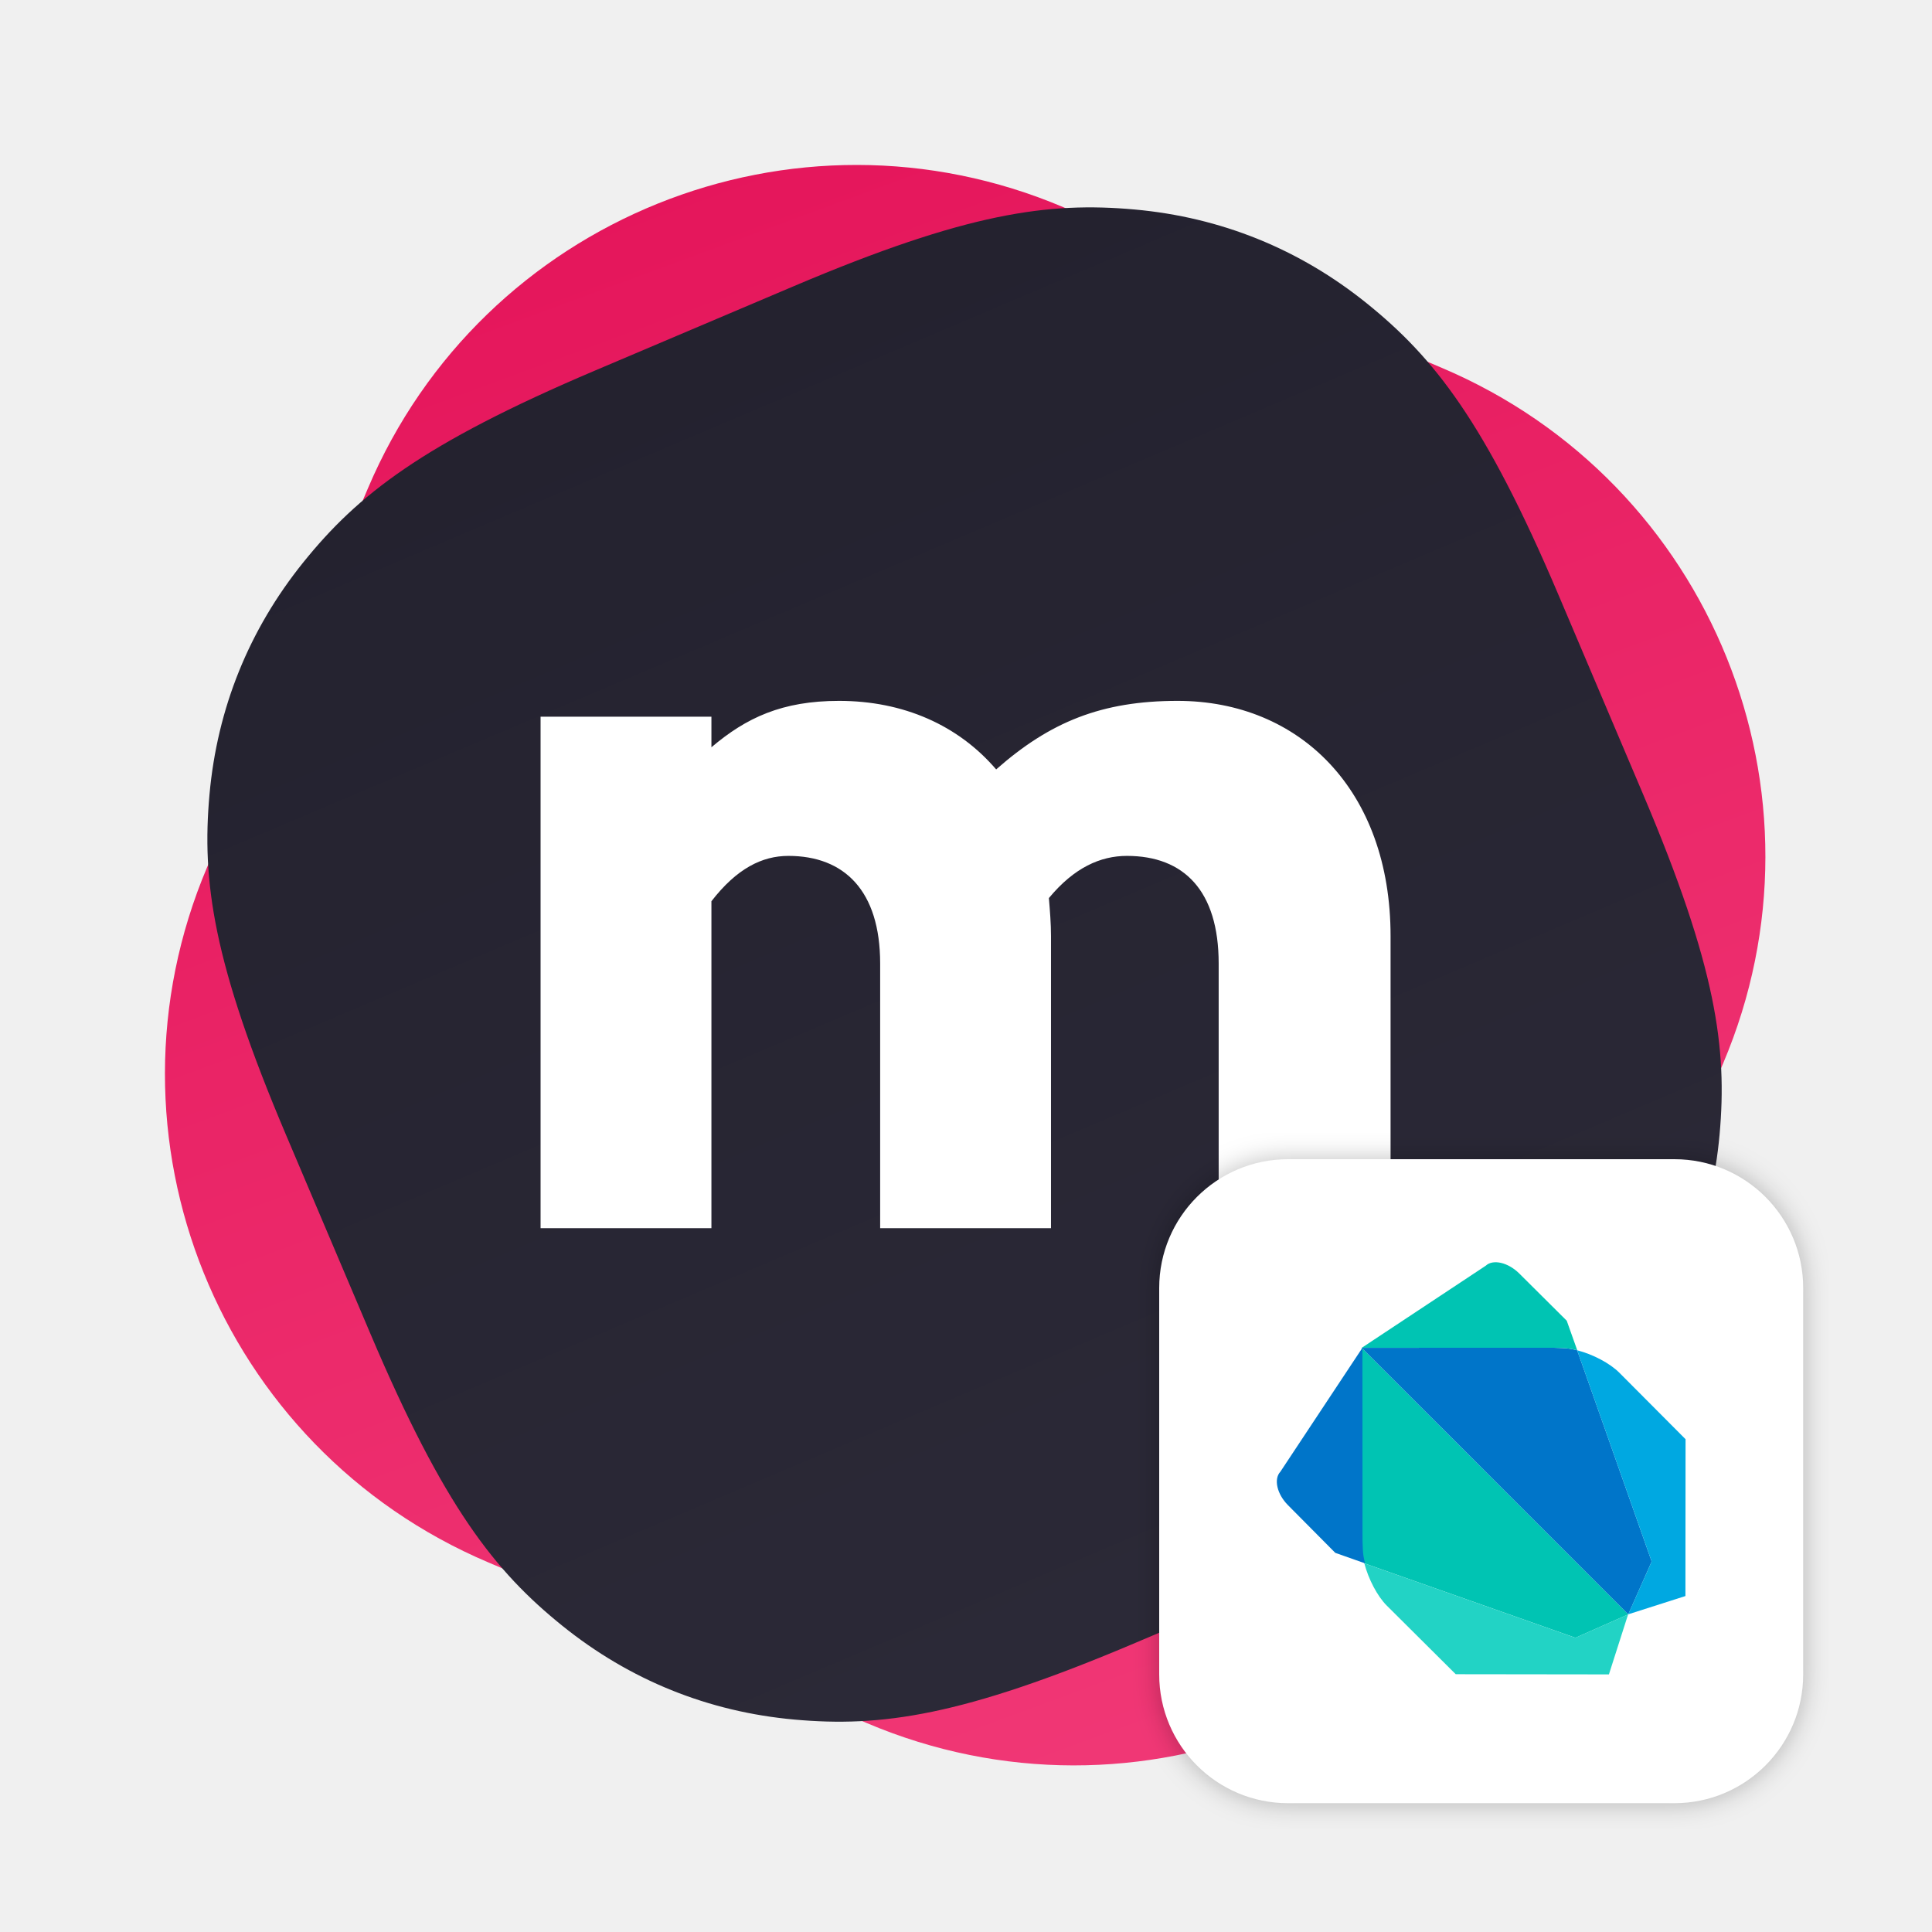
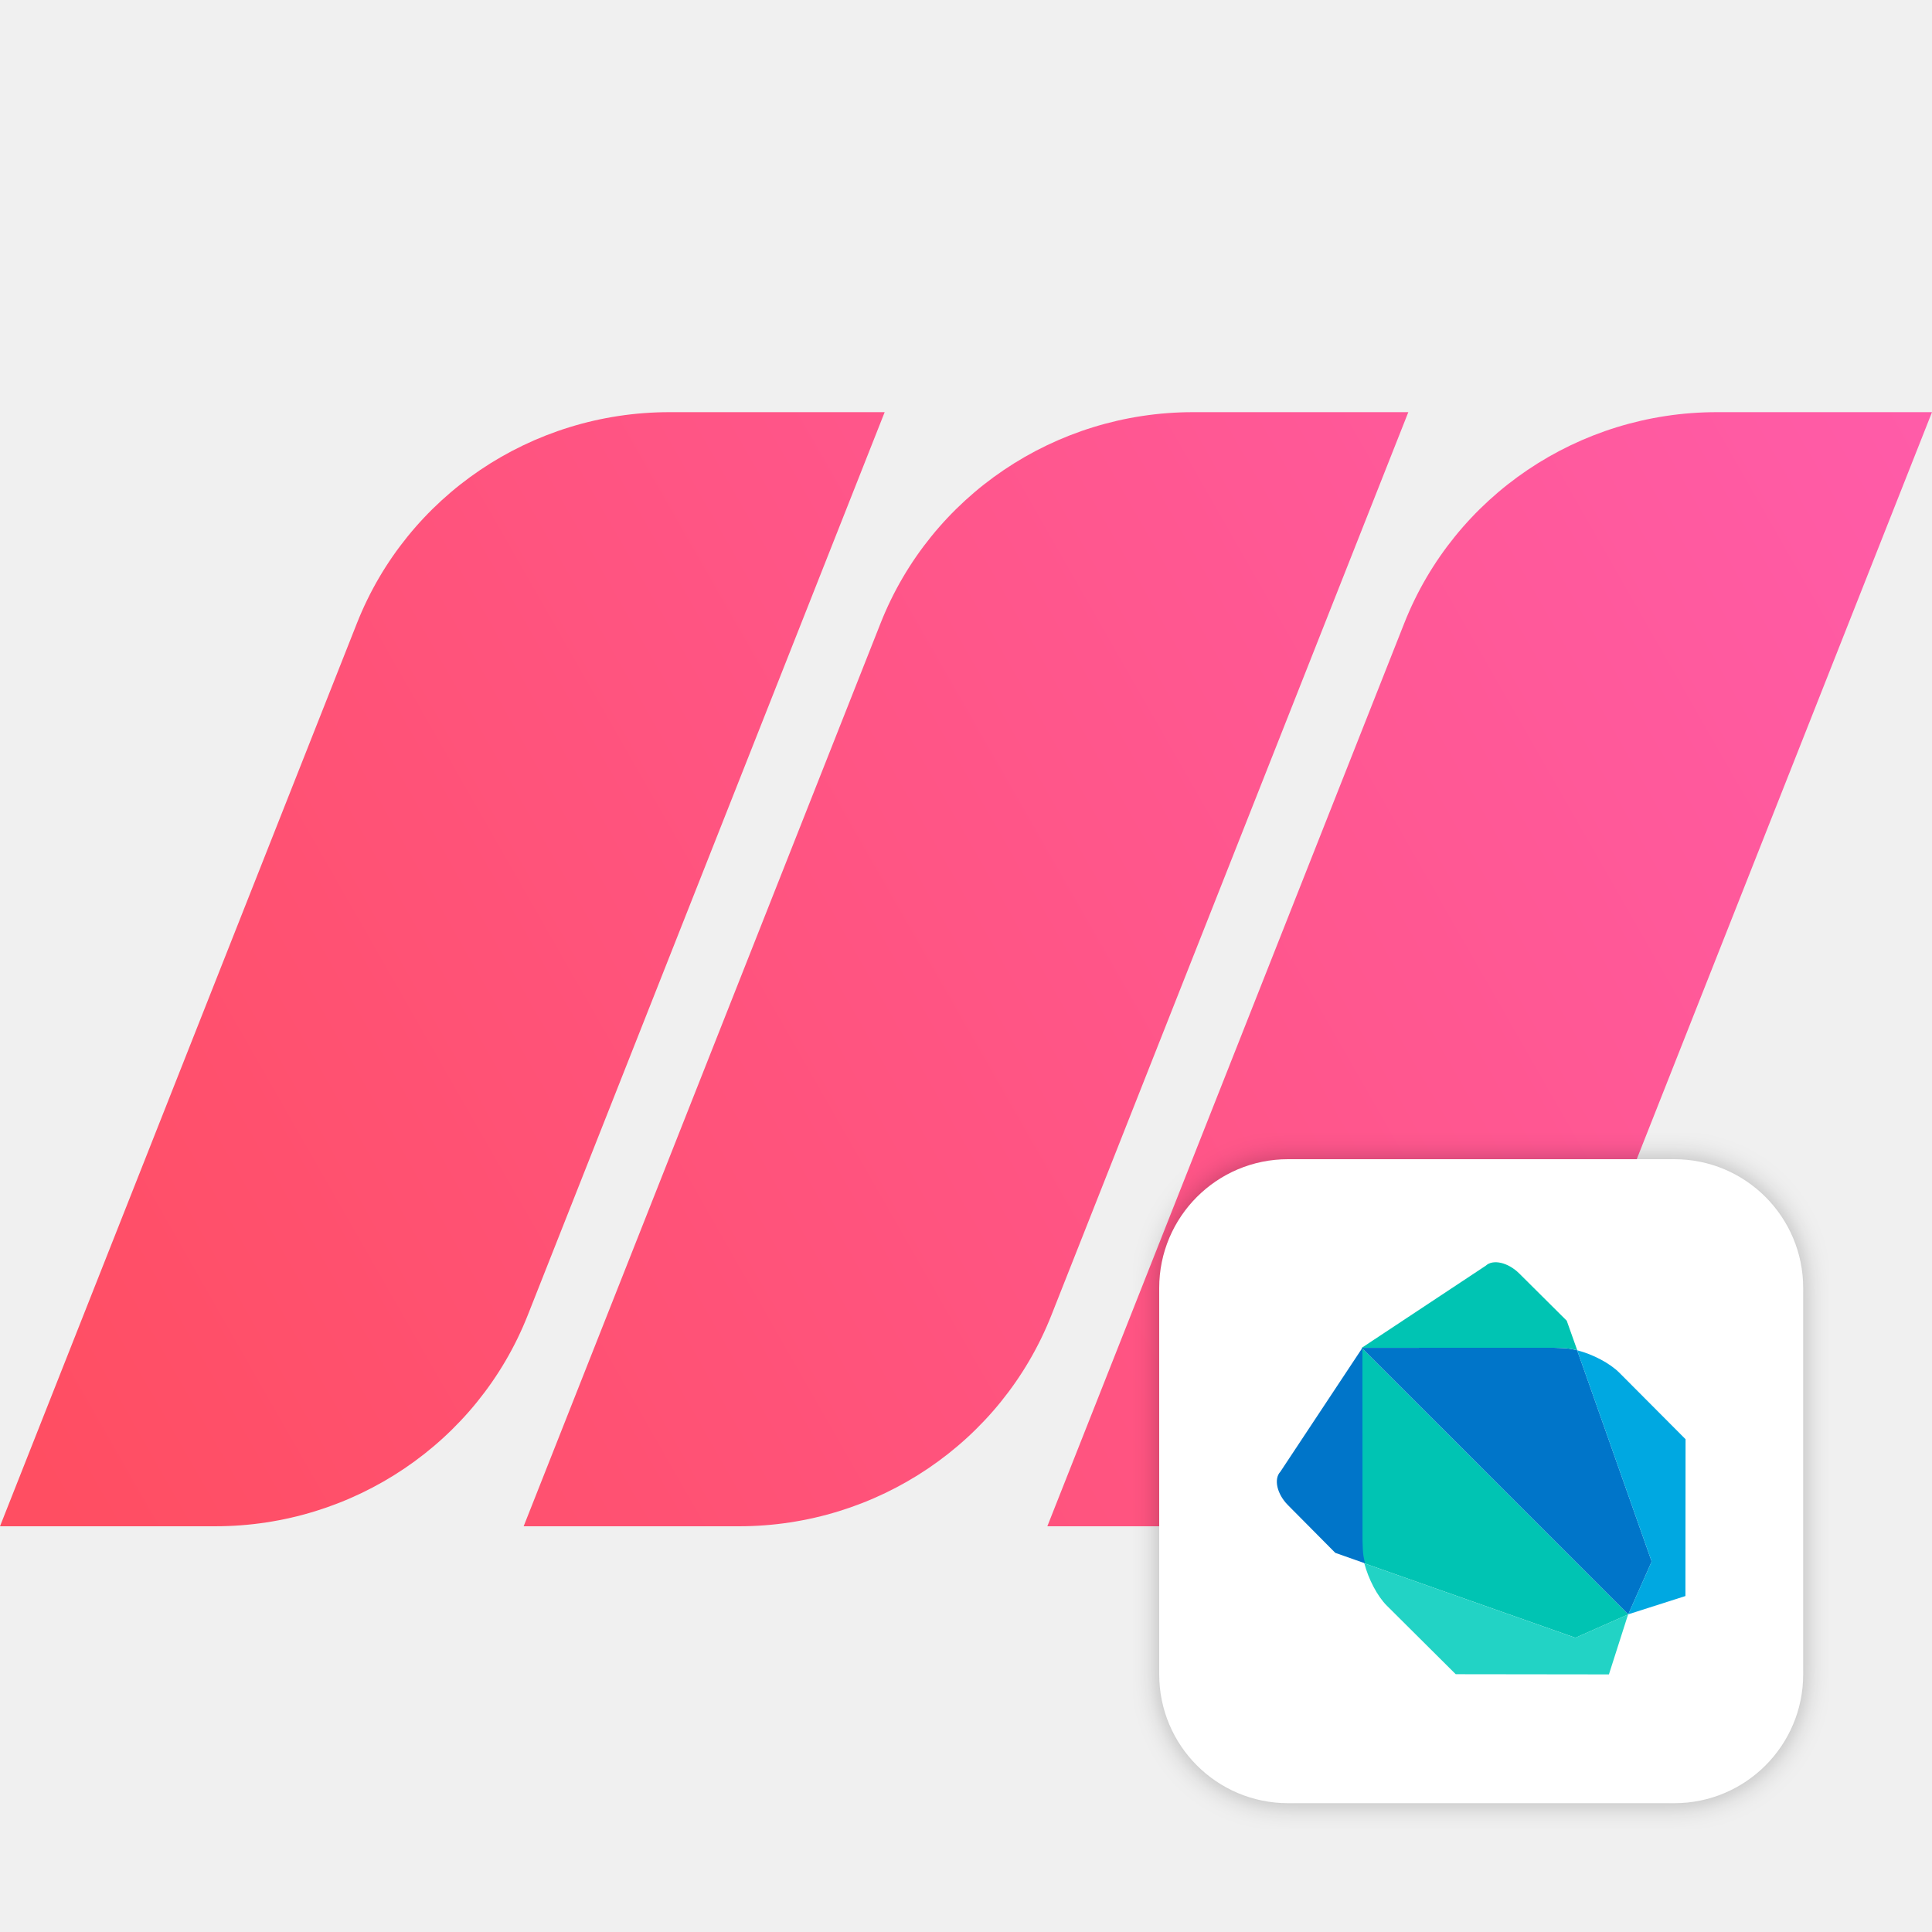
<svg xmlns="http://www.w3.org/2000/svg" width="300" height="300" viewBox="0 0 300 300" fill="none">
-   <path d="M223.929 57.138L165.133 32.181C123.262 14.408 74.911 33.943 57.138 75.814L32.181 134.61C14.408 176.48 33.943 224.831 75.814 242.604L134.609 267.562C176.48 285.335 224.831 265.8 242.604 223.929L267.562 165.133C285.335 123.262 265.8 74.912 223.929 57.138Z" fill="url(#paint0_linear)" />
-   <path fill-rule="evenodd" clip-rule="evenodd" d="M92.414 57.53L123.264 44.435C150.152 33.022 162.786 31.326 176.174 32.53C189.561 33.734 201.759 38.662 212.226 47.096C222.692 55.53 230.603 65.526 242.016 92.414L255.111 123.264C266.524 150.152 268.22 162.786 267.016 176.174C265.812 189.562 260.884 201.759 252.45 212.226C244.016 222.692 234.02 230.603 207.132 242.016L176.282 255.111C149.394 266.524 136.76 268.22 123.372 267.016C109.985 265.812 97.787 260.884 87.32 252.45C76.854 244.016 68.944 234.02 57.53 207.132L44.435 176.282C33.022 149.394 31.326 136.76 32.53 123.372C33.734 109.985 38.662 97.787 47.096 87.321C55.53 76.854 65.526 68.944 92.414 57.53Z" fill="url(#paint1_linear)" />
-   <path fill-rule="evenodd" clip-rule="evenodd" d="M182.849 108.831C201.844 108.831 215.927 122.75 215.927 145.349V190.709H189.235V149.606C189.235 138.307 183.831 132.903 174.988 132.903C170.895 132.903 166.801 134.705 162.871 139.453C163.034 141.419 163.198 143.384 163.198 145.349V190.709H136.67V149.606C136.67 138.307 131.102 132.903 122.423 132.903C118.329 132.903 114.399 134.868 110.469 139.945V190.709H83.94V111.288H110.469V116.036C115.873 111.451 121.44 108.831 130.283 108.831C140.272 108.831 148.788 112.598 154.683 119.475C163.034 112.106 171.058 108.831 182.849 108.831Z" fill="white" />
-   <g filter="url(#filter0_d)">
+   <path d="M0 236.999L55.426 96.768C63.237 77.006 82.499 64 103.955 64H137.371L81.945 204.232C74.134 223.993 54.872 236.999 33.416 236.999H0Z" fill="url(#paint0_linear_1_535)" />
+   <path d="M81.312 237L136.738 96.768C144.549 77.007 163.811 64 185.267 64H218.683L163.257 204.232C155.446 223.994 136.184 237 114.728 237H81.312Z" fill="url(#paint1_linear_1_535)" />
+   <path d="M162.629 237L218.055 96.768C225.866 77.007 245.128 64 266.584 64H300L244.574 204.232C236.763 223.994 217.501 237 196.045 237H162.629Z" fill="url(#paint2_linear_1_535)" />
+   <g filter="url(#filter0_d_1_535)">
    <rect x="180" y="180" width="100" height="100" rx="20" fill="white" />
  </g>
  <path d="M215.582 213.424L211.444 209.284L211.46 239.187L211.51 240.583C211.53 241.243 211.655 241.983 211.855 242.753L244.63 254.313L252.83 250.683L252.837 250.671L215.58 213.424H215.582Z" fill="#00C4B3" />
  <path d="M211.856 242.753H211.859C211.856 242.741 211.851 242.727 211.845 242.713C211.852 242.728 211.852 242.743 211.855 242.753H211.856ZM252.822 250.683L244.622 254.313L211.852 242.753C212.477 245.157 213.864 247.859 215.354 249.333L226.044 259.97L249.832 260L252.812 250.683H252.822Z" fill="#22D3C5" />
  <path d="M211.556 209.285L198.813 228.53C197.755 229.66 198.283 231.992 199.986 233.71L207.342 241.126L211.966 242.756C211.766 241.988 211.64 241.256 211.621 240.586L211.571 239.19L211.556 209.287V209.285Z" fill="#0075C9" />
  <path d="M244.9 209.67C244.13 209.475 243.392 209.352 242.727 209.333L241.249 209.279L211.444 209.286L252.836 250.672L256.472 242.472L244.902 209.672L244.9 209.67Z" fill="#0075C9" />
  <path d="M244.862 209.663C244.875 209.668 244.889 209.671 244.9 209.673V209.669C244.887 209.666 244.875 209.666 244.862 209.661V209.663ZM251.477 213.181C249.972 211.666 247.307 210.281 244.9 209.673L256.47 242.47L252.83 250.67L261.712 247.832L261.732 223.48L251.476 213.18L251.477 213.181Z" fill="#00A8E1" />
  <path d="M243.278 205.075L235.878 197.715C234.152 196.018 231.82 195.488 230.7 196.544L211.456 209.284L241.261 209.277L242.739 209.331C243.404 209.351 244.143 209.473 244.912 209.668L243.28 205.073L243.278 205.075Z" fill="#00C4B3" />
  <defs>
-     <filter id="filter0_d" x="176" y="176" width="108" height="108" filterUnits="userSpaceOnUse" color-interpolation-filters="sRGB">
+     <filter id="filter0_d_1_535" x="176" y="176" width="108" height="108" filterUnits="userSpaceOnUse" color-interpolation-filters="sRGB">
      <feFlood flood-opacity="0" result="BackgroundImageFix" />
-       <feColorMatrix in="SourceAlpha" type="matrix" values="0 0 0 0 0 0 0 0 0 0 0 0 0 0 0 0 0 0 127 0" />
+       <feColorMatrix in="SourceAlpha" type="matrix" values="0 0 0 0 0 0 0 0 0 0 0 0 0 0 0 0 0 0 127 0" result="hardAlpha" />
      <feOffset />
      <feGaussianBlur stdDeviation="2" />
      <feColorMatrix type="matrix" values="0 0 0 0 0 0 0 0 0 0 0 0 0 0 0 0 0 0 0.25 0" />
-       <feBlend mode="normal" in2="BackgroundImageFix" result="effect1_dropShadow" />
-       <feBlend mode="normal" in="SourceGraphic" in2="effect1_dropShadow" result="shape" />
+       <feBlend mode="normal" in2="BackgroundImageFix" result="effect1_dropShadow_1_535" />
+       <feBlend mode="normal" in="SourceGraphic" in2="effect1_dropShadow_1_535" result="shape" />
    </filter>
-     <linearGradient id="paint0_linear" x1="101.746" y1="5.275" x2="210.423" y2="299.743" gradientUnits="userSpaceOnUse">
-       <stop stop-color="#E41359" />
-       <stop offset="1" stop-color="#F23C79" />
+     <linearGradient id="paint0_linear_1_535" x1="300.001" y1="50.786" x2="1.635" y2="221.244" gradientUnits="userSpaceOnUse">
+       <stop stop-color="#FF5CAA" />
+       <stop offset="1" stop-color="#FF4E62" />
    </linearGradient>
-     <linearGradient id="paint1_linear" x1="107.839" y1="50.983" x2="191.707" y2="248.563" gradientUnits="userSpaceOnUse">
-       <stop stop-color="#24222F" />
-       <stop offset="1" stop-color="#2B2937" />
+     <linearGradient id="paint1_linear_1_535" x1="300.001" y1="50.786" x2="1.635" y2="221.244" gradientUnits="userSpaceOnUse">
+       <stop stop-color="#FF5CAA" />
+       <stop offset="1" stop-color="#FF4E62" />
+     </linearGradient>
+     <linearGradient id="paint2_linear_1_535" x1="300.001" y1="50.786" x2="1.635" y2="221.244" gradientUnits="userSpaceOnUse">
+       <stop stop-color="#FF5CAA" />
+       <stop offset="1" stop-color="#FF4E62" />
    </linearGradient>
  </defs>
</svg>
